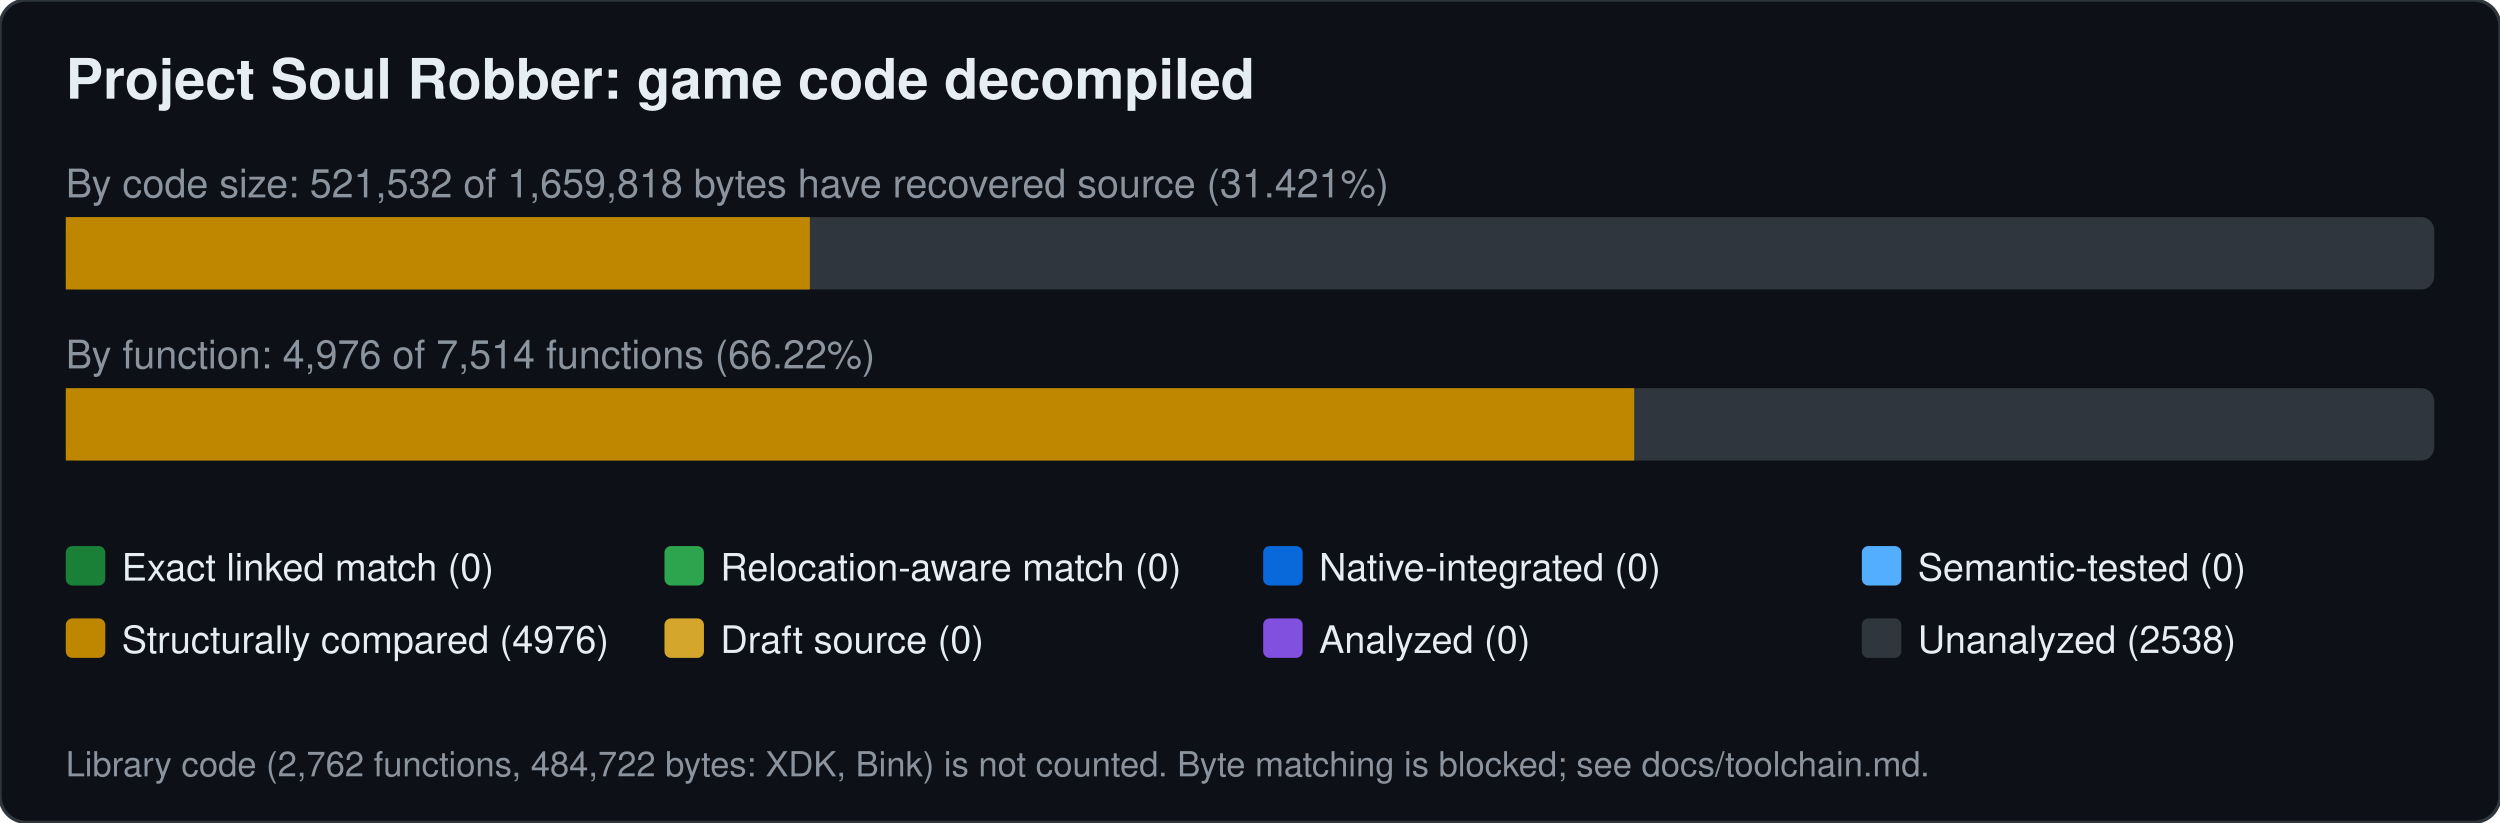
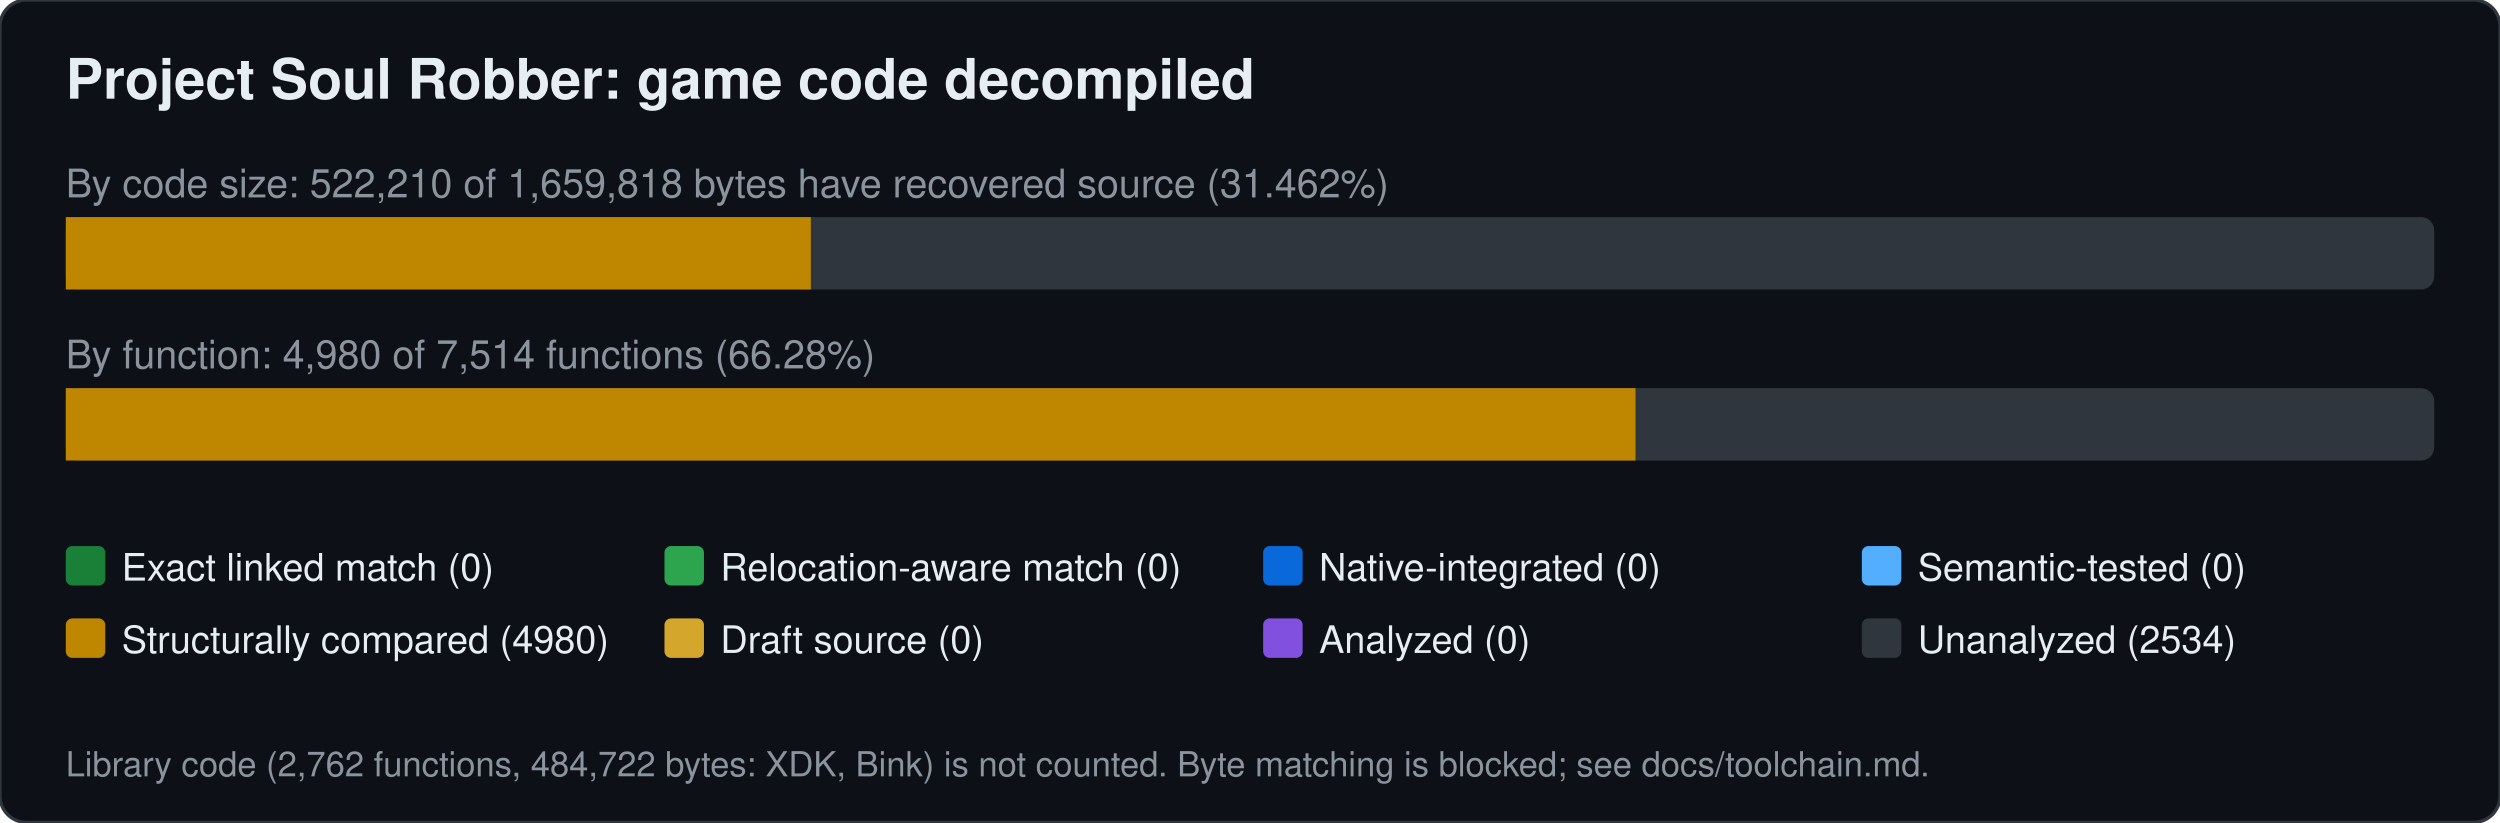
<svg xmlns="http://www.w3.org/2000/svg" width="760" height="250" viewBox="0 0 760 250" font-family="Segoe UI,Helvetica,Arial,sans-serif">
  <rect width="760" height="250" rx="8" fill="#0d1117" stroke="#30363d" />
  <text x="20" y="30" font-size="17" font-weight="600" fill="#e6edf3">Project Soul Robber: game code decompiled</text>
-   <text x="20" y="60" font-size="12" fill="#8b949e">By code size: 521,532 of 1,659,818 bytes have recovered source (31.421%)</text>
+   <text x="20" y="60" font-size="12" fill="#8b949e">By code size: 522,210 of 1,659,818 bytes have recovered source (31.462%)</text>
  <rect x="20" y="66" width="720" height="22" rx="4" fill="#30363d" />
-   <rect x="20.0" y="66" width="226.2" height="22" fill="#bf8700" />
-   <text x="20" y="112" font-size="12" fill="#8b949e">By function: 4,976 of 7,514 functions (66.22%)</text>
+   <rect x="20.0" y="66" width="226.5" height="22" fill="#bf8700" />
+   <text x="20" y="112" font-size="12" fill="#8b949e">By function: 4,980 of 7,514 functions (66.28%)</text>
  <rect x="20" y="118" width="720" height="22" rx="4" fill="#30363d" />
-   <rect x="20.0" y="118" width="476.8" height="22" fill="#bf8700" />
+   <rect x="20.0" y="118" width="477.2" height="22" fill="#bf8700" />
  <rect x="20" y="166" width="12" height="12" rx="2" fill="#1a7f37" />
  <text x="37" y="176.5" font-size="11.5" fill="#e6edf3">Exact linked match (0)</text>
  <rect x="202" y="166" width="12" height="12" rx="2" fill="#2da44e" />
  <text x="219" y="176.5" font-size="11.5" fill="#e6edf3">Relocation-aware match (0)</text>
  <rect x="384" y="166" width="12" height="12" rx="2" fill="#0969da" />
  <text x="401" y="176.5" font-size="11.5" fill="#e6edf3">Native-integrated (0)</text>
  <rect x="566" y="166" width="12" height="12" rx="2" fill="#54aeff" />
  <text x="583" y="176.5" font-size="11.5" fill="#e6edf3">Semantic-tested (0)</text>
  <rect x="20" y="188" width="12" height="12" rx="2" fill="#bf8700" />
-   <text x="37" y="198.5" font-size="11.5" fill="#e6edf3">Structurally compared (4976)</text>
+   <text x="37" y="198.5" font-size="11.5" fill="#e6edf3">Structurally compared (4980)</text>
  <rect x="202" y="188" width="12" height="12" rx="2" fill="#d4a72c" />
  <text x="219" y="198.5" font-size="11.5" fill="#e6edf3">Draft source (0)</text>
  <rect x="384" y="188" width="12" height="12" rx="2" fill="#8250df" />
  <text x="401" y="198.5" font-size="11.5" fill="#e6edf3">Analyzed (0)</text>
  <rect x="566" y="188" width="12" height="12" rx="2" fill="#30363d" />
-   <text x="583" y="198.5" font-size="11.5" fill="#e6edf3">Unanalyzed (2538)</text>
+   <text x="583" y="198.5" font-size="11.5" fill="#e6edf3">Unanalyzed (2534)</text>
  <text x="20" y="236" font-size="10.5" fill="#8b949e">Library code (2,762 functions, 484,722 bytes: XDK, Bink) is not counted. Byte matching is blocked; see docs/toolchain.md.</text>
</svg>
